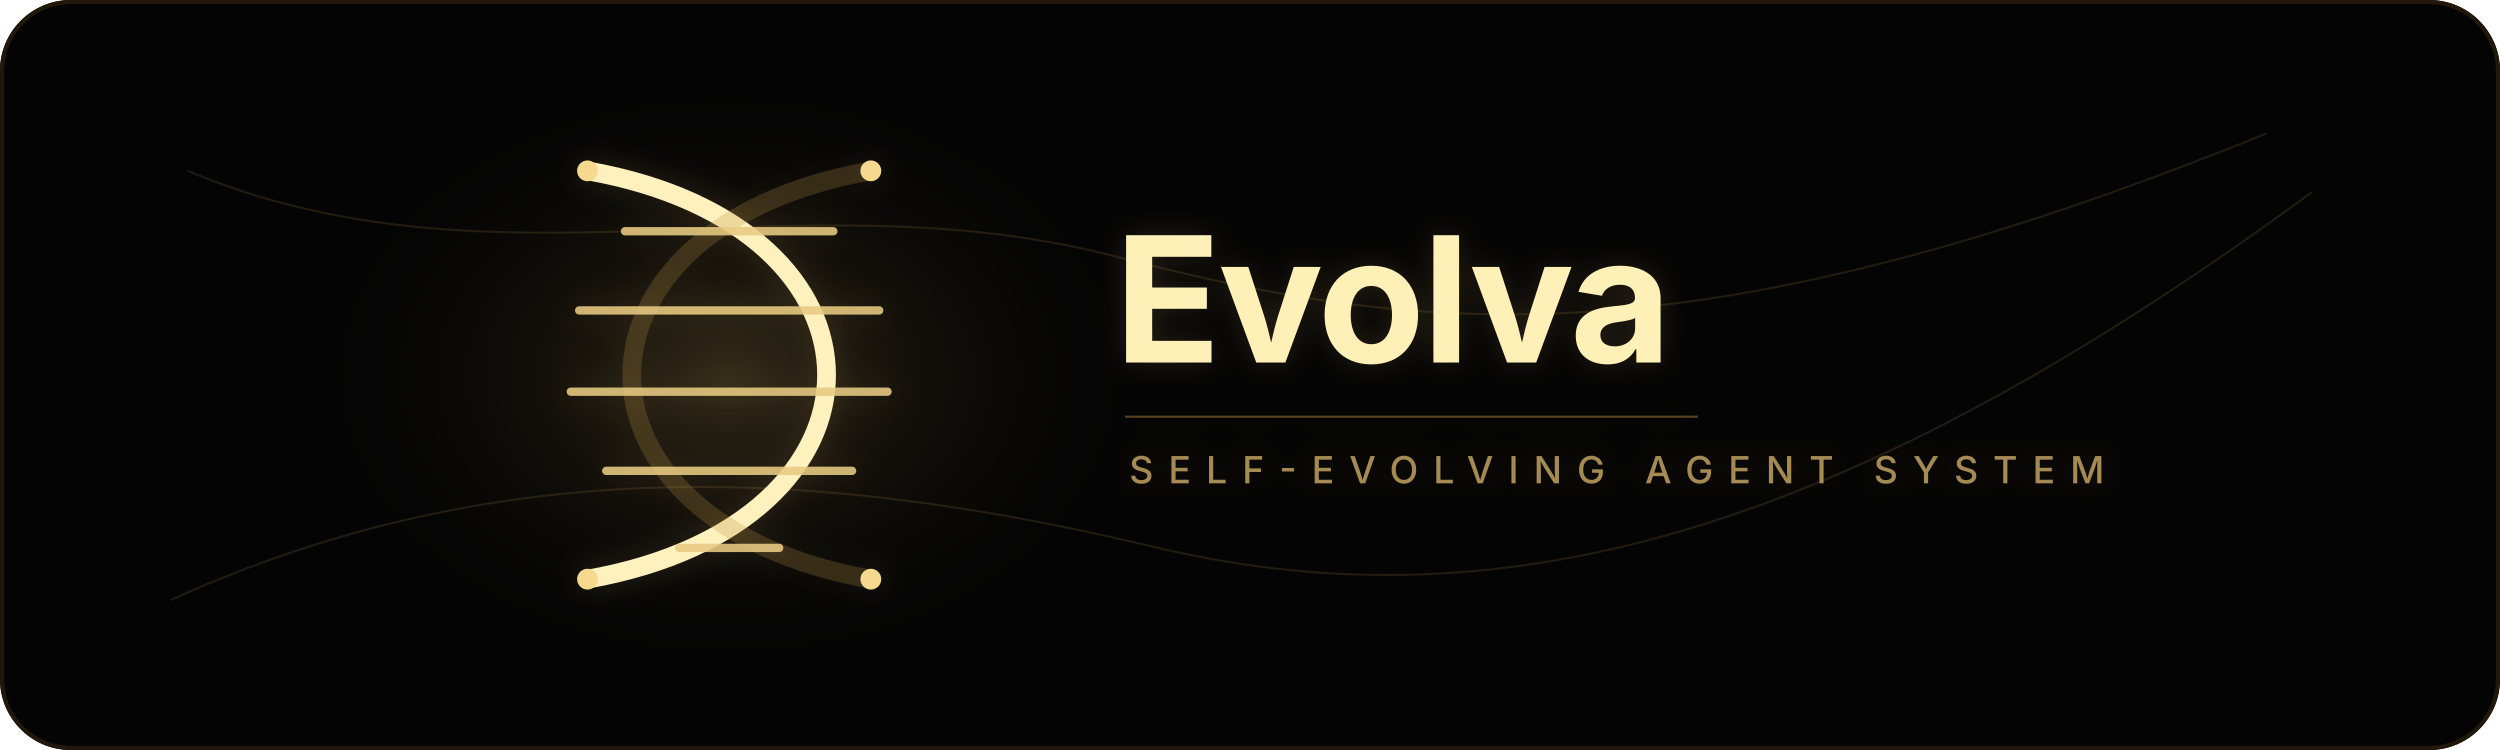
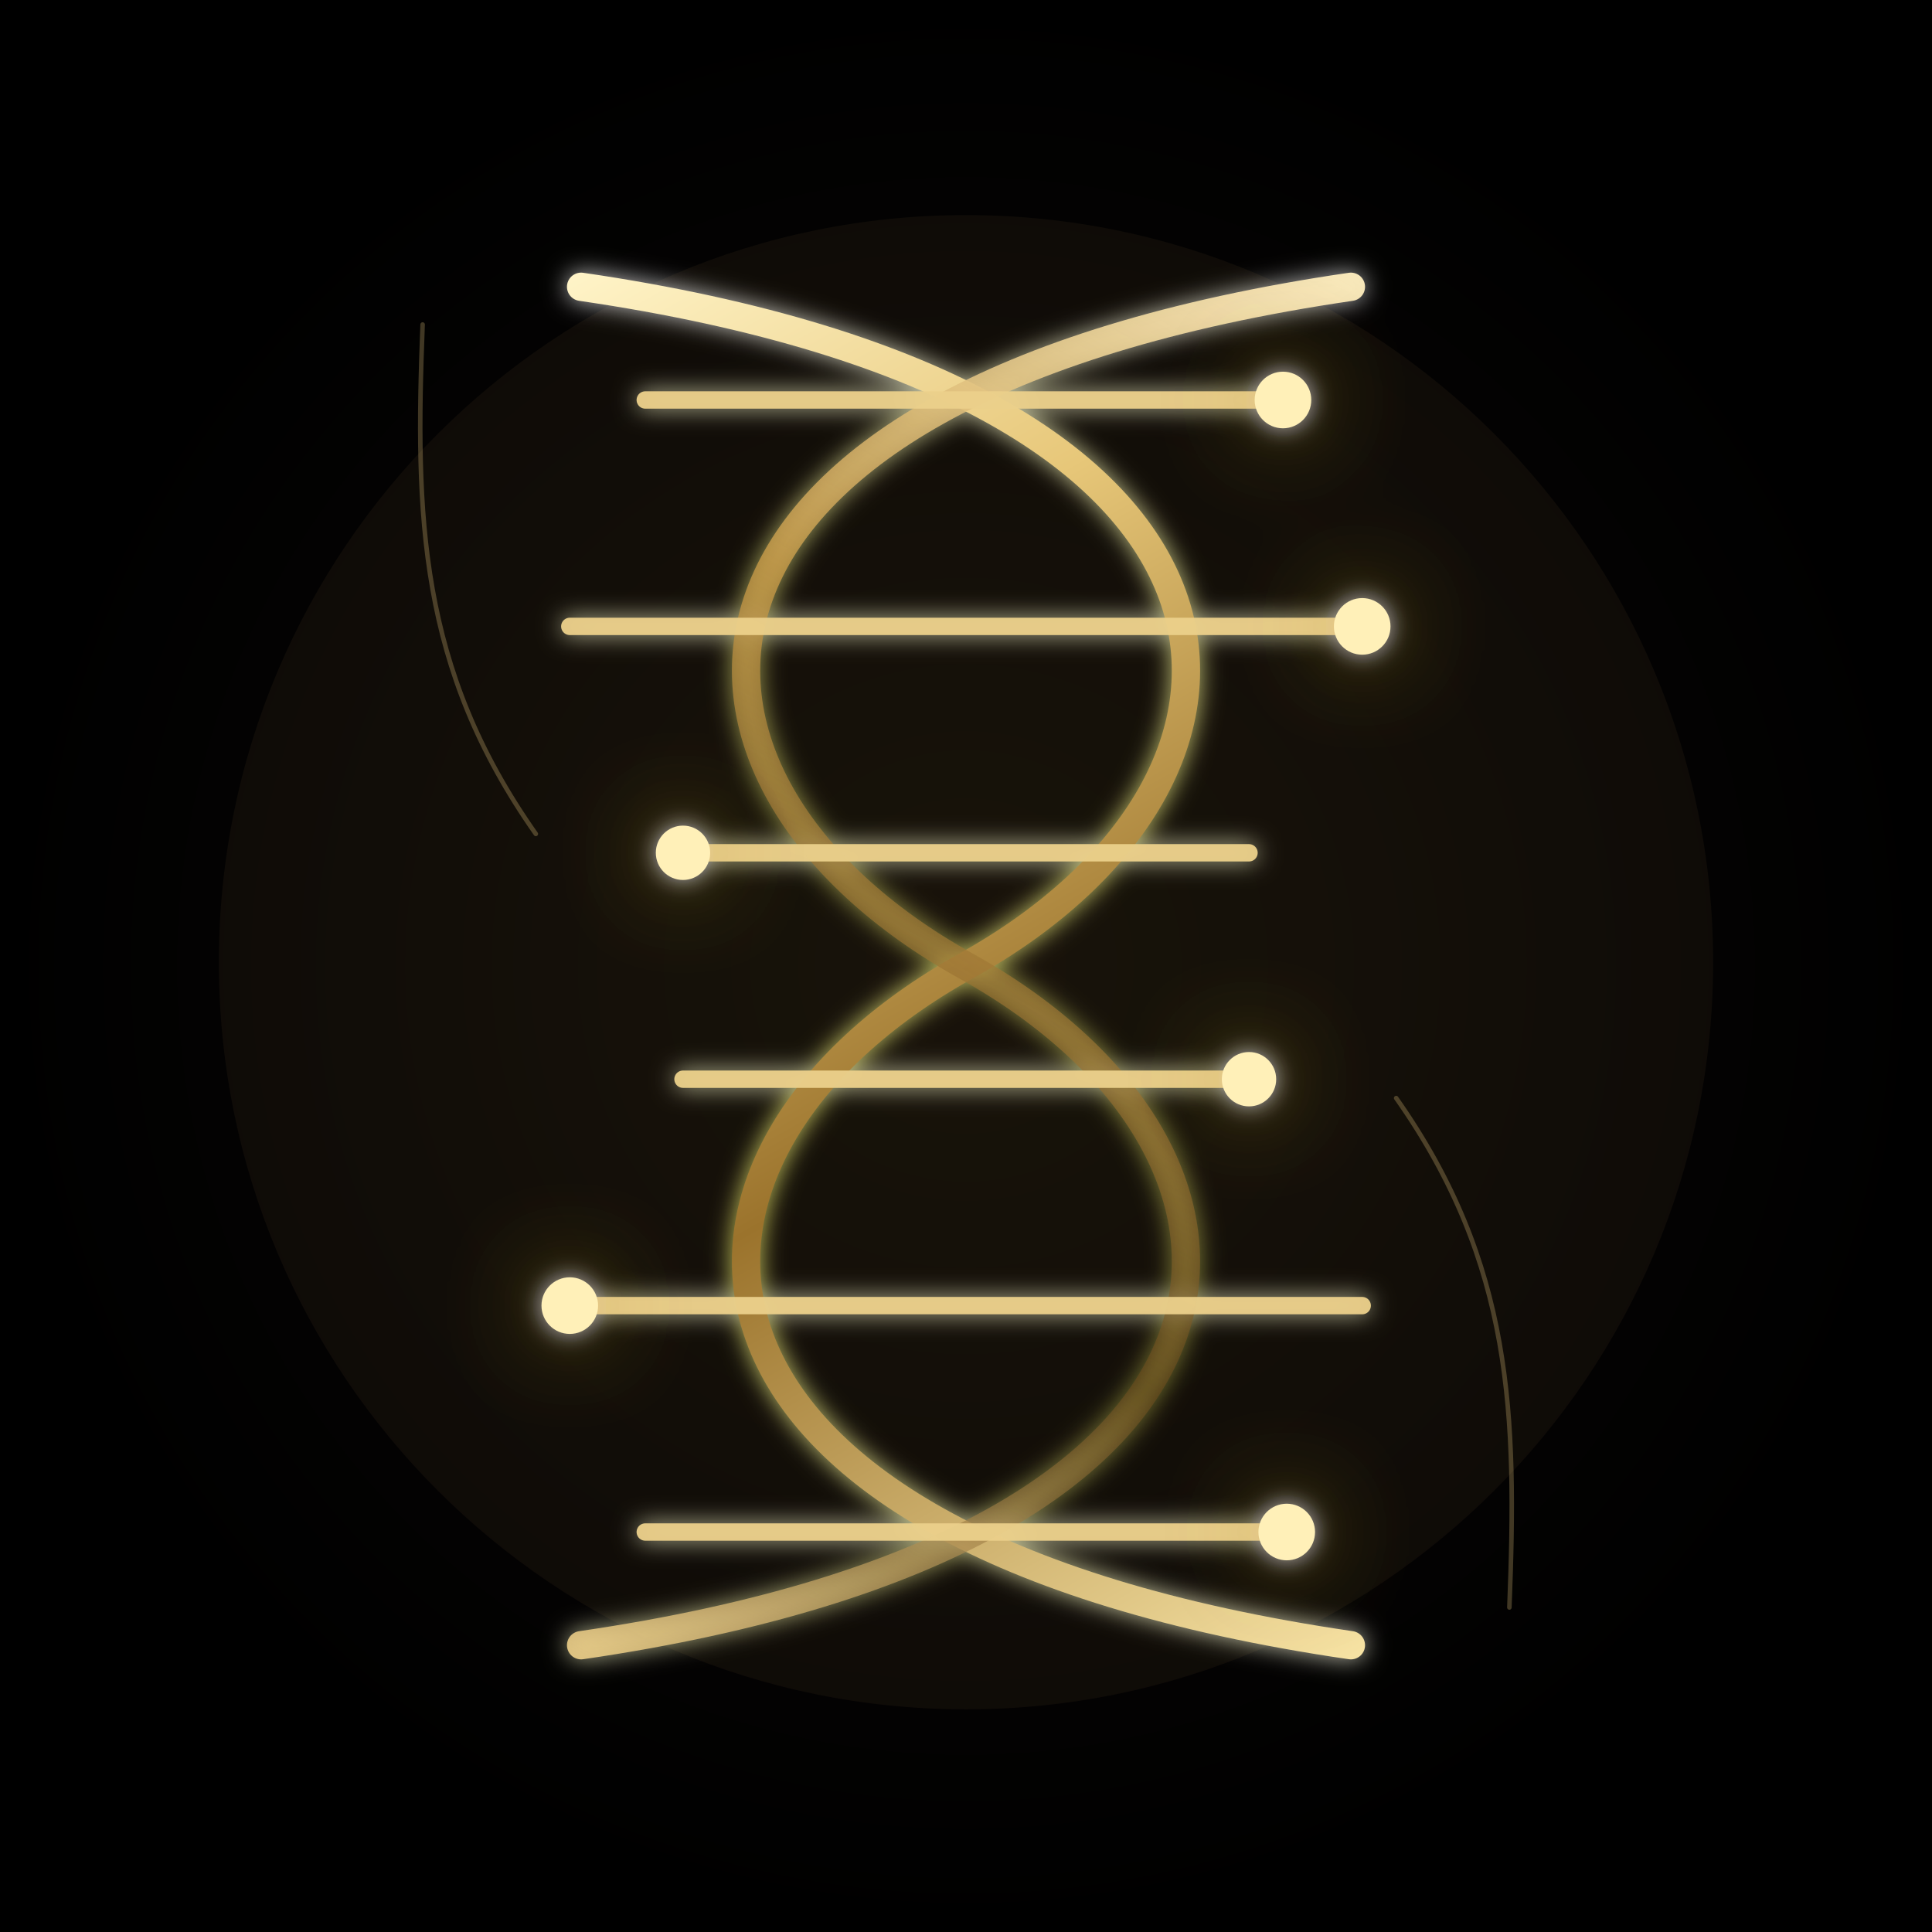
- <svg xmlns="http://www.w3.org/2000/svg" width="1200" height="360" viewBox="0 0 1200 360" fill="none" role="img" aria-label="Evolva logo">
+ <svg xmlns="http://www.w3.org/2000/svg" width="512" height="512" viewBox="0 0 512 512" fill="none" role="img" aria-label="Evolva logo">
  <defs>
-     <linearGradient id="bg" x1="0" y1="0" x2="1200" y2="360">
-       <stop stop-color="#040404" />
-       <stop offset="0.5" stop-color="#0A0804" />
-       <stop offset="1" stop-color="#020202" />
+     <radialGradient id="bg" cx="0" cy="0" r="1" gradientUnits="userSpaceOnUse" gradientTransform="translate(256 256) rotate(90) scale(258)">
+       <stop offset="0" stop-color="#0E0B05" />
+       <stop offset="0.62" stop-color="#050403" />
+       <stop offset="1" stop-color="#000000" />
+     </radialGradient>
+     <linearGradient id="helixA" x1="152" y1="72" x2="360" y2="438" gradientUnits="userSpaceOnUse">
+       <stop stop-color="#FFF4C8" />
+       <stop offset="0.26" stop-color="#E7C779" />
+       <stop offset="0.58" stop-color="#9B732C" />
+       <stop offset="1" stop-color="#F6E2A3" />
    </linearGradient>
-     <linearGradient id="gold" x1="250" y1="70" x2="470" y2="290">
-       <stop stop-color="#FFF1BD" />
-       <stop offset="0.35" stop-color="#D7B05D" />
-       <stop offset="0.72" stop-color="#8C6725" />
-       <stop offset="1" stop-color="#E8CC80" />
+     <linearGradient id="helixB" x1="358" y1="70" x2="154" y2="440" gradientUnits="userSpaceOnUse">
+       <stop stop-color="#FFEFC0" stop-opacity="0.96" />
+       <stop offset="0.34" stop-color="#C79A48" stop-opacity="0.82" />
+       <stop offset="0.68" stop-color="#6F4D1D" stop-opacity="0.54" />
+       <stop offset="1" stop-color="#EFD18A" stop-opacity="0.9" />
    </linearGradient>
-     <linearGradient id="dim" x1="260" y1="90" x2="460" y2="270">
-       <stop stop-color="#B58B3B" stop-opacity="0.25" />
-       <stop offset="1" stop-color="#F2D892" stop-opacity="0.7" />
-     </linearGradient>
-     <linearGradient id="text" x1="535" y1="110" x2="930" y2="240">
-       <stop stop-color="#FFF0B7" />
-       <stop offset="0.45" stop-color="#D0A75B" />
-       <stop offset="1" stop-color="#8E6A2A" />
-     </linearGradient>
-     <radialGradient id="glow" cx="0" cy="0" r="1" gradientUnits="userSpaceOnUse" gradientTransform="translate(350 180) rotate(90) scale(150 210)">
-       <stop stop-color="#CDA65A" stop-opacity="0.24" />
-       <stop offset="1" stop-color="#000" stop-opacity="0" />
-     </radialGradient>
-     <filter id="s">
-       <feDropShadow dx="0" dy="18" stdDeviation="18" flood-color="#000" flood-opacity="0.75" />
-       <feDropShadow dx="0" dy="0" stdDeviation="7" flood-color="#C8A45D" flood-opacity="0.18" />
+     <filter id="goldGlow" x="52" y="28" width="408" height="456" filterUnits="userSpaceOnUse" color-interpolation-filters="sRGB">
+       <feGaussianBlur stdDeviation="3.2" result="blur" />
+       <feColorMatrix in="blur" type="matrix" values="1 0 0 0 0.97 0 1 0 0 0.72 0 0 1 0 0.28 0 0 0 0.75 0" result="glow" />
+       <feMerge>
+         <feMergeNode in="glow" />
+         <feMergeNode in="SourceGraphic" />
+       </feMerge>
+     </filter>
+     <filter id="softDot" x="0" y="0" width="512" height="512" filterUnits="userSpaceOnUse" color-interpolation-filters="sRGB">
+       <feDropShadow dx="0" dy="0" stdDeviation="5" flood-color="#F3D58C" flood-opacity="0.95" />
+       <feDropShadow dx="0" dy="0" stdDeviation="13" flood-color="#B88736" flood-opacity="0.42" />
    </filter>
  </defs>
-   <rect width="1200" height="360" rx="34" fill="url(#bg)" />
-   <rect x="1" y="1" width="1198" height="358" rx="33" stroke="#21180A" stroke-width="2" />
-   <circle cx="350" cy="180" r="210" fill="url(#glow)" />
-   <g opacity="0.22" stroke="#8C6C35" stroke-width="1">
-     <path d="M82 288C245 214 401 226 556 263C726 303 892 252 1110 92" />
-     <path d="M90 82C238 144 380 83 535 123C678 160 810 177 1088 64" />
-   </g>
-   <g filter="url(#s)">
-     <path d="M282 82C435 109 435 251 282 278" stroke="url(#gold)" stroke-width="9" stroke-linecap="round" />
-     <path d="M418 82C265 109 265 251 418 278" stroke="url(#dim)" stroke-width="9" stroke-linecap="round" />
-     <g stroke="#E7CA83" stroke-opacity="0.88" stroke-width="4" stroke-linecap="round">
-       <path d="M300 111H400" />
-       <path d="M278 149H422" />
-       <path d="M274 188H426" />
-       <path d="M291 226H409" />
-       <path d="M326 263H374" />
+   <rect width="512" height="512" fill="url(#bg)" />
+   <circle cx="256" cy="255" r="198" fill="#D7AA57" opacity="0.055" />
+   <g filter="url(#goldGlow)" stroke-linecap="round" stroke-linejoin="round">
+     <path d="M154 76C346 104 346 206 256 256C166 306 166 408 358 436" stroke="url(#helixA)" stroke-width="7.5" />
+     <path d="M358 76C166 104 166 206 256 256C346 306 346 408 154 436" stroke="url(#helixB)" stroke-width="7.5" />
+     <g stroke="#EBD08A" stroke-width="4.6" opacity="0.95">
+       <path d="M171 106H341" />
+       <path d="M151 166H361" />
+       <path d="M181 226H331" />
+       <path d="M181 286H331" />
+       <path d="M151 346H361" />
+       <path d="M171 406H341" />
    </g>
-     <g fill="#F5D98F">
-       <circle cx="282" cy="82" r="5" />
-       <circle cx="418" cy="82" r="5" />
-       <circle cx="282" cy="278" r="5" />
-       <circle cx="418" cy="278" r="5" />
+     <g filter="url(#softDot)" fill="#FFF0B8">
+       <circle cx="340" cy="106" r="7.5" />
+       <circle cx="361" cy="166" r="7.5" />
+       <circle cx="181" cy="226" r="7.2" />
+       <circle cx="331" cy="286" r="7.2" />
+       <circle cx="151" cy="346" r="7.5" />
+       <circle cx="341" cy="406" r="7.5" />
    </g>
  </g>
-   <g filter="url(#s)">
-     <text x="535" y="174" fill="url(#text)" font-family="Inter, Avenir Next, ui-sans-serif, system-ui, -apple-system, BlinkMacSystemFont, Segoe UI, sans-serif" font-size="84" font-weight="720" letter-spacing="-1.2">Evolva</text>
-     <path d="M540 200H815" stroke="#81622E" stroke-opacity="0.68" />
-     <text x="542" y="232" fill="#A68A52" font-family="Inter, Avenir Next, ui-sans-serif, system-ui, -apple-system, BlinkMacSystemFont, Segoe UI, sans-serif" font-size="18" font-weight="500" letter-spacing="7.2">SELF-EVOLVING AGENT SYSTEM</text>
+   <g opacity="0.28" stroke="#E5C67D" stroke-width="1.2" stroke-linecap="round">
+     <path d="M112 86C110 137 111 177 142 221" />
+     <path d="M400 426C402 375 401 335 370 291" />
  </g>
</svg>
